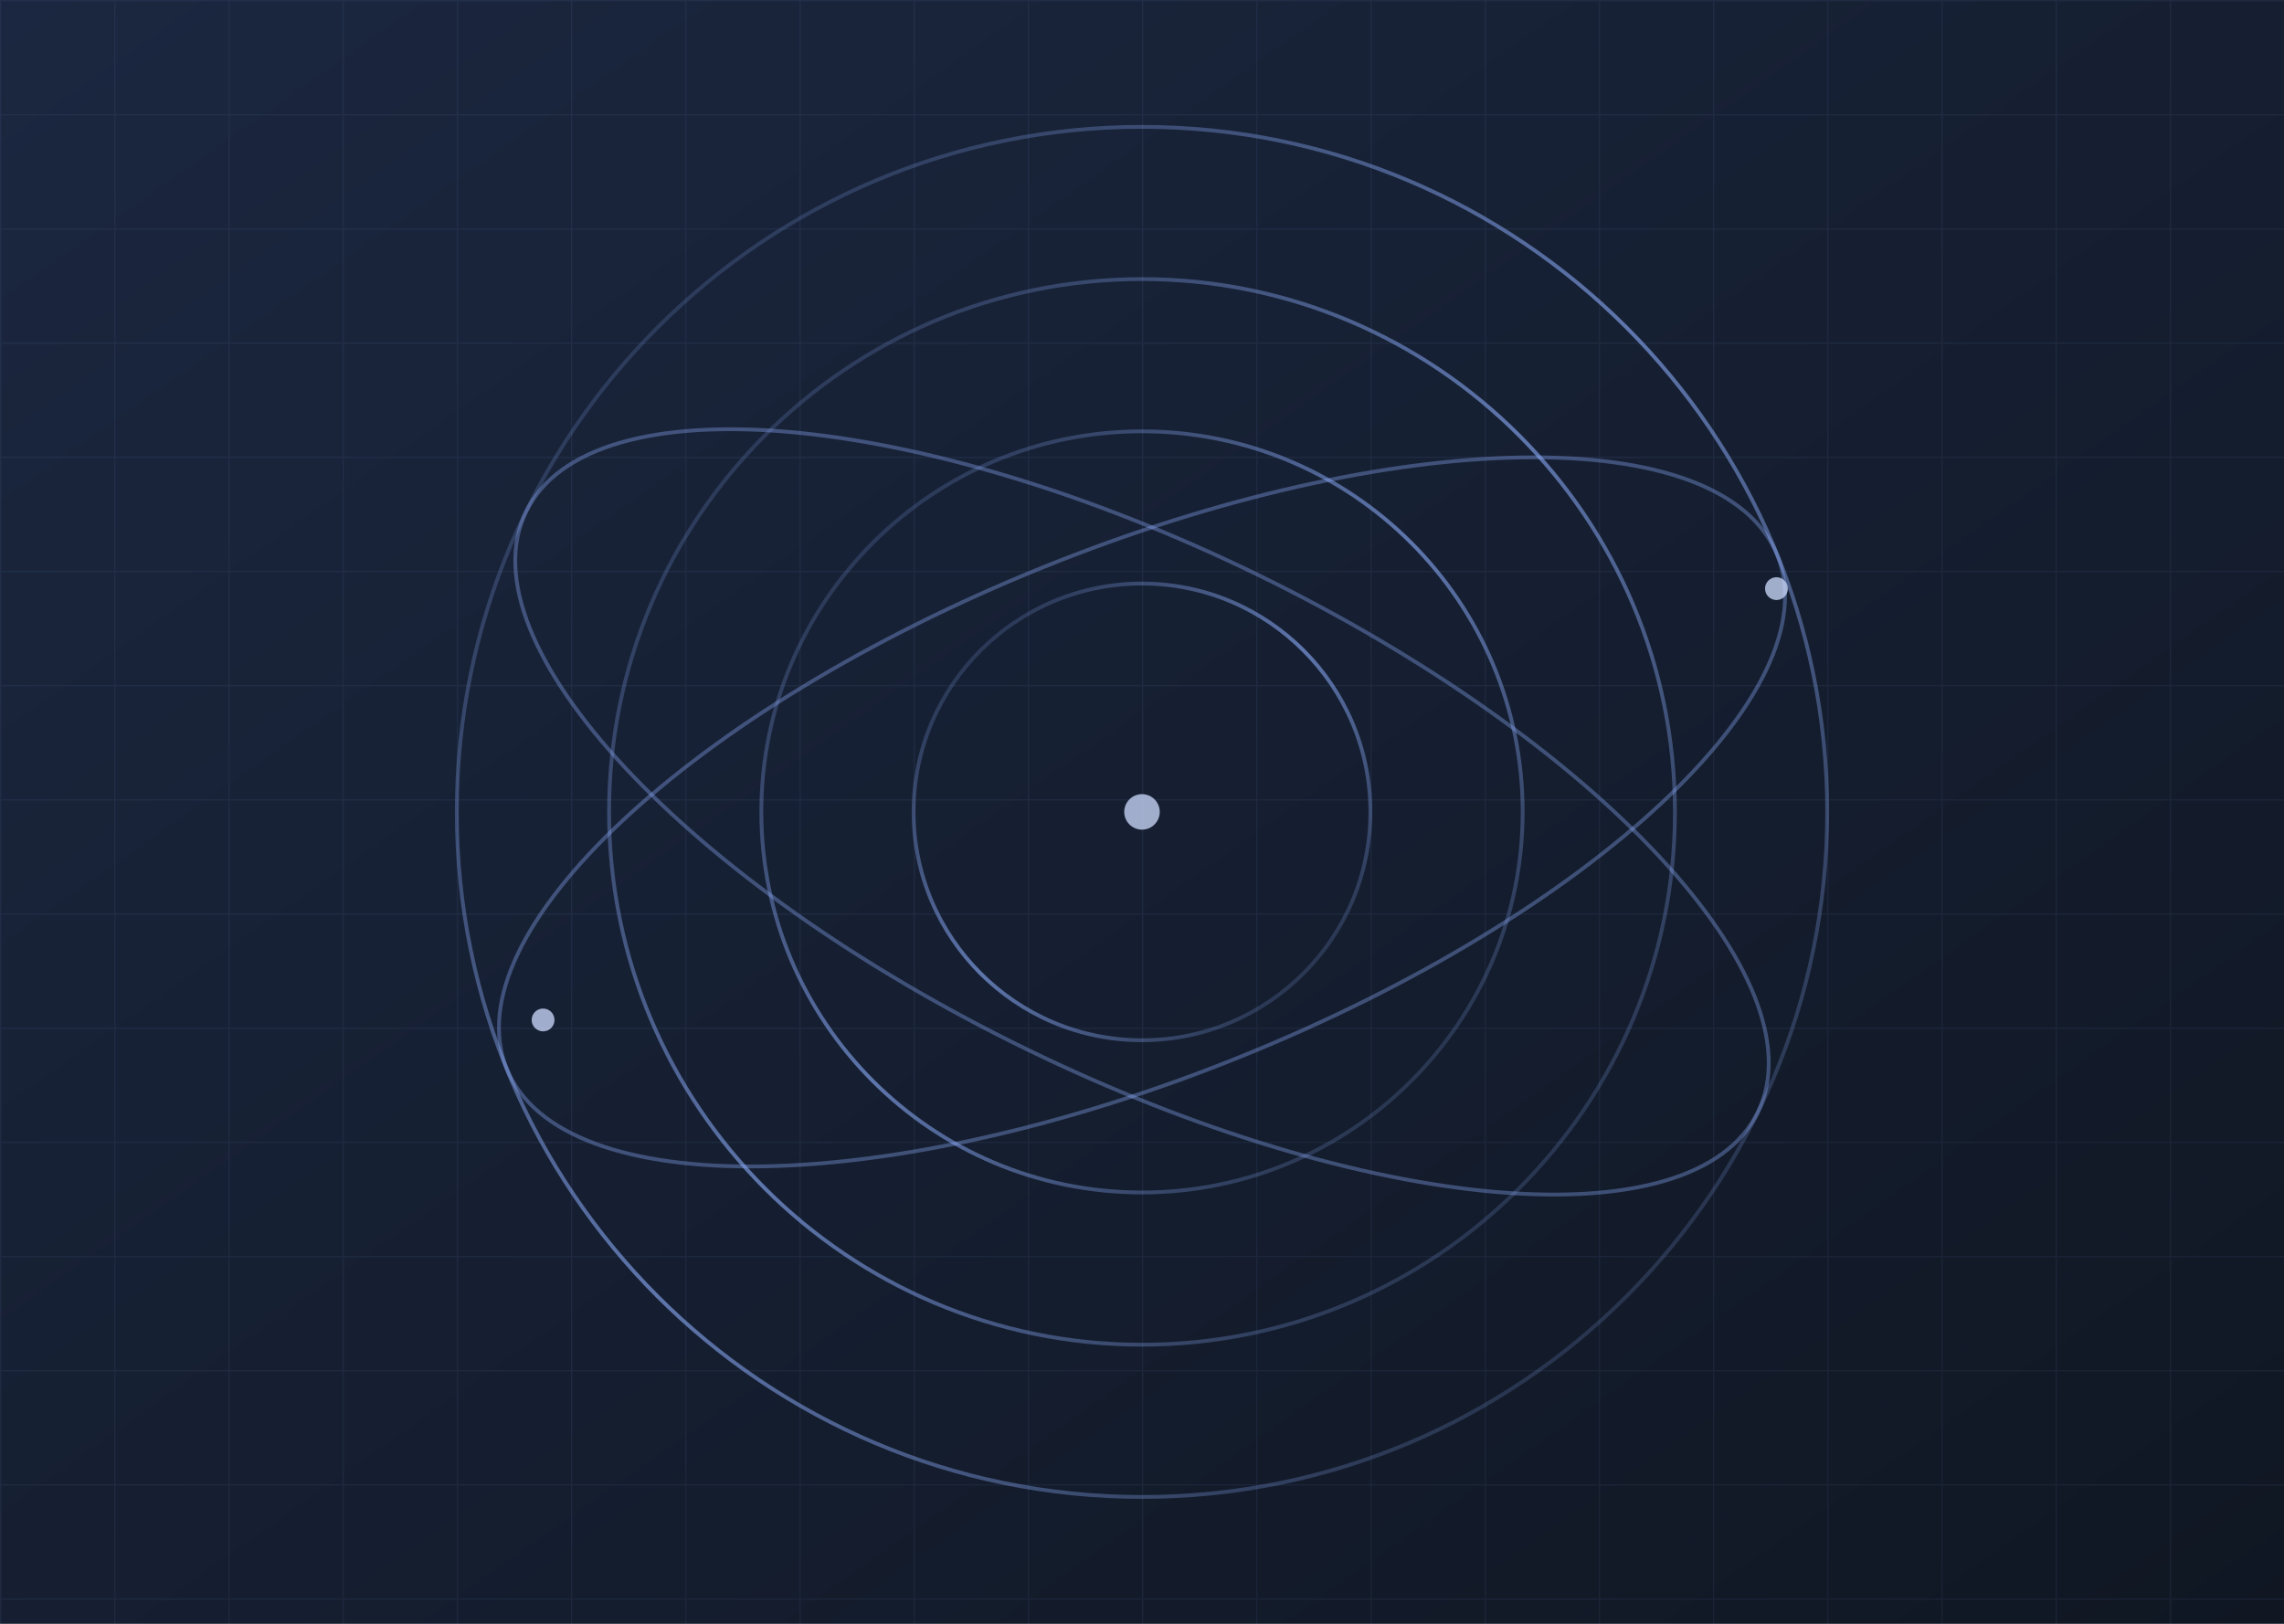
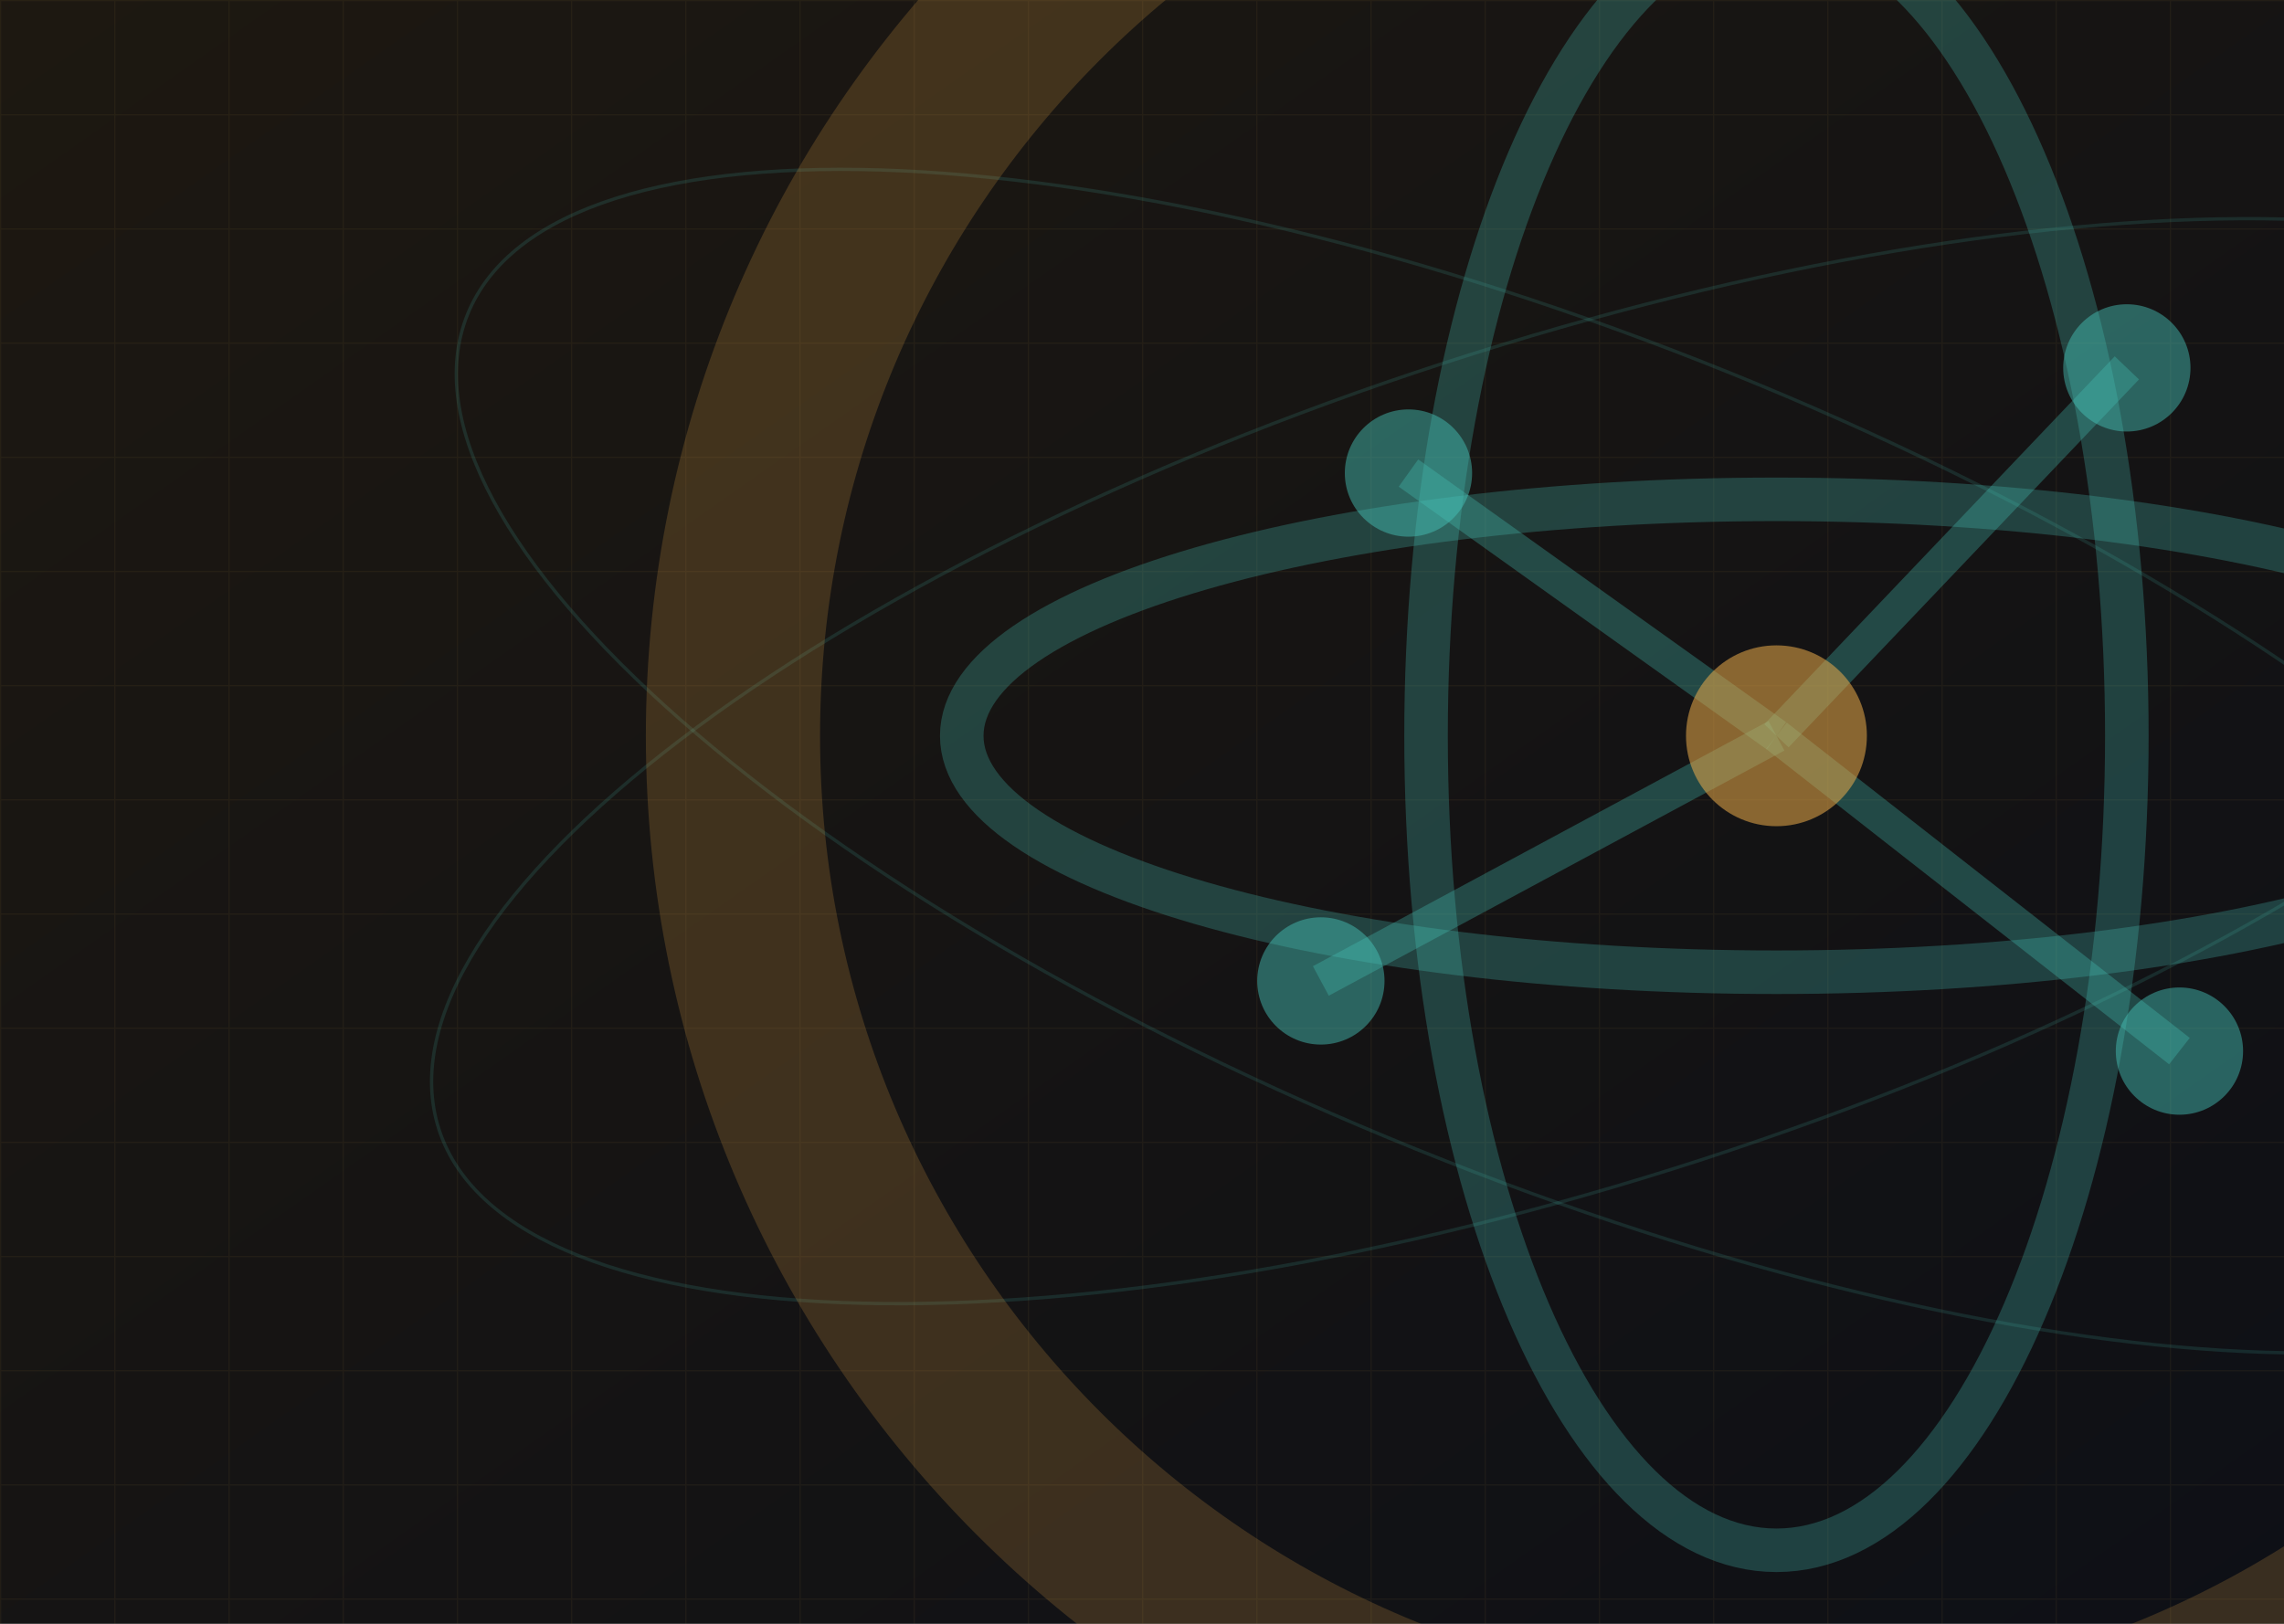
<svg xmlns="http://www.w3.org/2000/svg" viewBox="0 0 900 640" width="900" height="640" preserveAspectRatio="xMidYMid slice">
  <defs>
-     <linearGradient id="bg-initiative-loka" x1="0" y1="0" x2="1" y2="1">
-       <stop offset="0" stop-color="#1b2740" />
-       <stop offset="1" stop-color="#101723" />
+     <linearGradient id="bg-loka" x1="0" y1="0" x2="1" y2="1">
+       <stop offset="0" stop-color="#1d1811" />
+       <stop offset="1" stop-color="#0e1016" />
    </linearGradient>
-     <linearGradient id="ln-initiative-loka" x1="0" y1="0" x2="1" y2="1">
-       <stop offset="0" stop-color="#8fb0ff" stop-opacity="0" />
-       <stop offset="0.5" stop-color="#8fb0ff" stop-opacity="0.6" />
-       <stop offset="1" stop-color="#8fb0ff" stop-opacity="0" />
-     </linearGradient>
-     <pattern id="gr-initiative-loka" width="45" height="45" patternUnits="userSpaceOnUse">
-       <path d="M45 0H0v45" fill="none" stroke="#8fb0ff" stroke-opacity="0.07" stroke-width="1" />
+     <pattern id="gr-loka" width="45" height="45" patternUnits="userSpaceOnUse">
+       <path d="M45 0H0v45" fill="none" stroke="#e8a94a" stroke-opacity="0.06" stroke-width="1" />
    </pattern>
  </defs>
-   <rect width="900" height="640" fill="url(#bg-initiative-loka)" />
-   <rect width="900" height="640" fill="url(#gr-initiative-loka)" />
-   <g fill="none" stroke="url(#ln-initiative-loka)" stroke-width="1.5">
-     <circle cx="450" cy="320" r="90" />
-     <circle cx="450" cy="320" r="150" />
-     <circle cx="450" cy="320" r="210" />
-     <circle cx="450" cy="320" r="270" />
+   <rect width="900" height="640" fill="url(#bg-loka)" />
+   <rect width="900" height="640" fill="url(#gr-loka)" />
+   <g fill="none" stroke="#49c9bd" stroke-opacity="0.14" stroke-width="1.3">
+     <ellipse cx="620" cy="300" rx="470" ry="165" transform="rotate(-18 620 300)" />
+     <ellipse cx="620" cy="300" rx="470" ry="165" transform="rotate(22 620 300)" />
  </g>
-   <g fill="none" stroke="#8fb0ff" stroke-opacity="0.35" stroke-width="1.5">
-     <ellipse cx="450" cy="320" rx="270" ry="104" transform="rotate(-22 450 320)" />
-     <ellipse cx="450" cy="320" rx="270" ry="104" transform="rotate(26 450 320)" />
-   </g>
-   <g fill="#cfdcff" fill-opacity="0.75">
-     <circle cx="450" cy="320" r="7" />
-     <circle cx="700" cy="232" r="4.5" />
-     <circle cx="214" cy="402" r="4.5" />
+   <g transform="translate(700 290) scale(0.66) translate(-723 -723)">
+     <circle cx="723" cy="723" r="623" fill="none" stroke="#e8a94a" stroke-opacity="0.2" stroke-width="104" />
+     <ellipse cx="723" cy="723" rx="209.2" ry="486.4" fill="none" stroke="#49c9bd" stroke-width="26" stroke-opacity="0.26" />
+     <ellipse cx="723" cy="723" rx="486.4" ry="141.2" fill="none" stroke="#49c9bd" stroke-width="26" stroke-opacity="0.26" />
+     <g stroke="#49c9bd" stroke-width="20" stroke-opacity="0.3">
+       <line x1="723" y1="723" x2="503.3" y2="566.1" />
+       <line x1="723" y1="723" x2="932.2" y2="503.3" />
+       <line x1="723" y1="723" x2="451" y2="869.4" />
+       <line x1="723" y1="723" x2="963.6" y2="911.3" />
+     </g>
+     <g fill="#49c9bd" fill-opacity="0.45">
+       <circle cx="503.3" cy="566.1" r="38" />
+       <circle cx="932.2" cy="503.3" r="38" />
+       <circle cx="451" cy="869.4" r="38" />
+       <circle cx="963.6" cy="911.3" r="38" />
+     </g>
+     <circle cx="723" cy="723" r="54" fill="#e8a94a" fill-opacity="0.55" />
  </g>
</svg>
